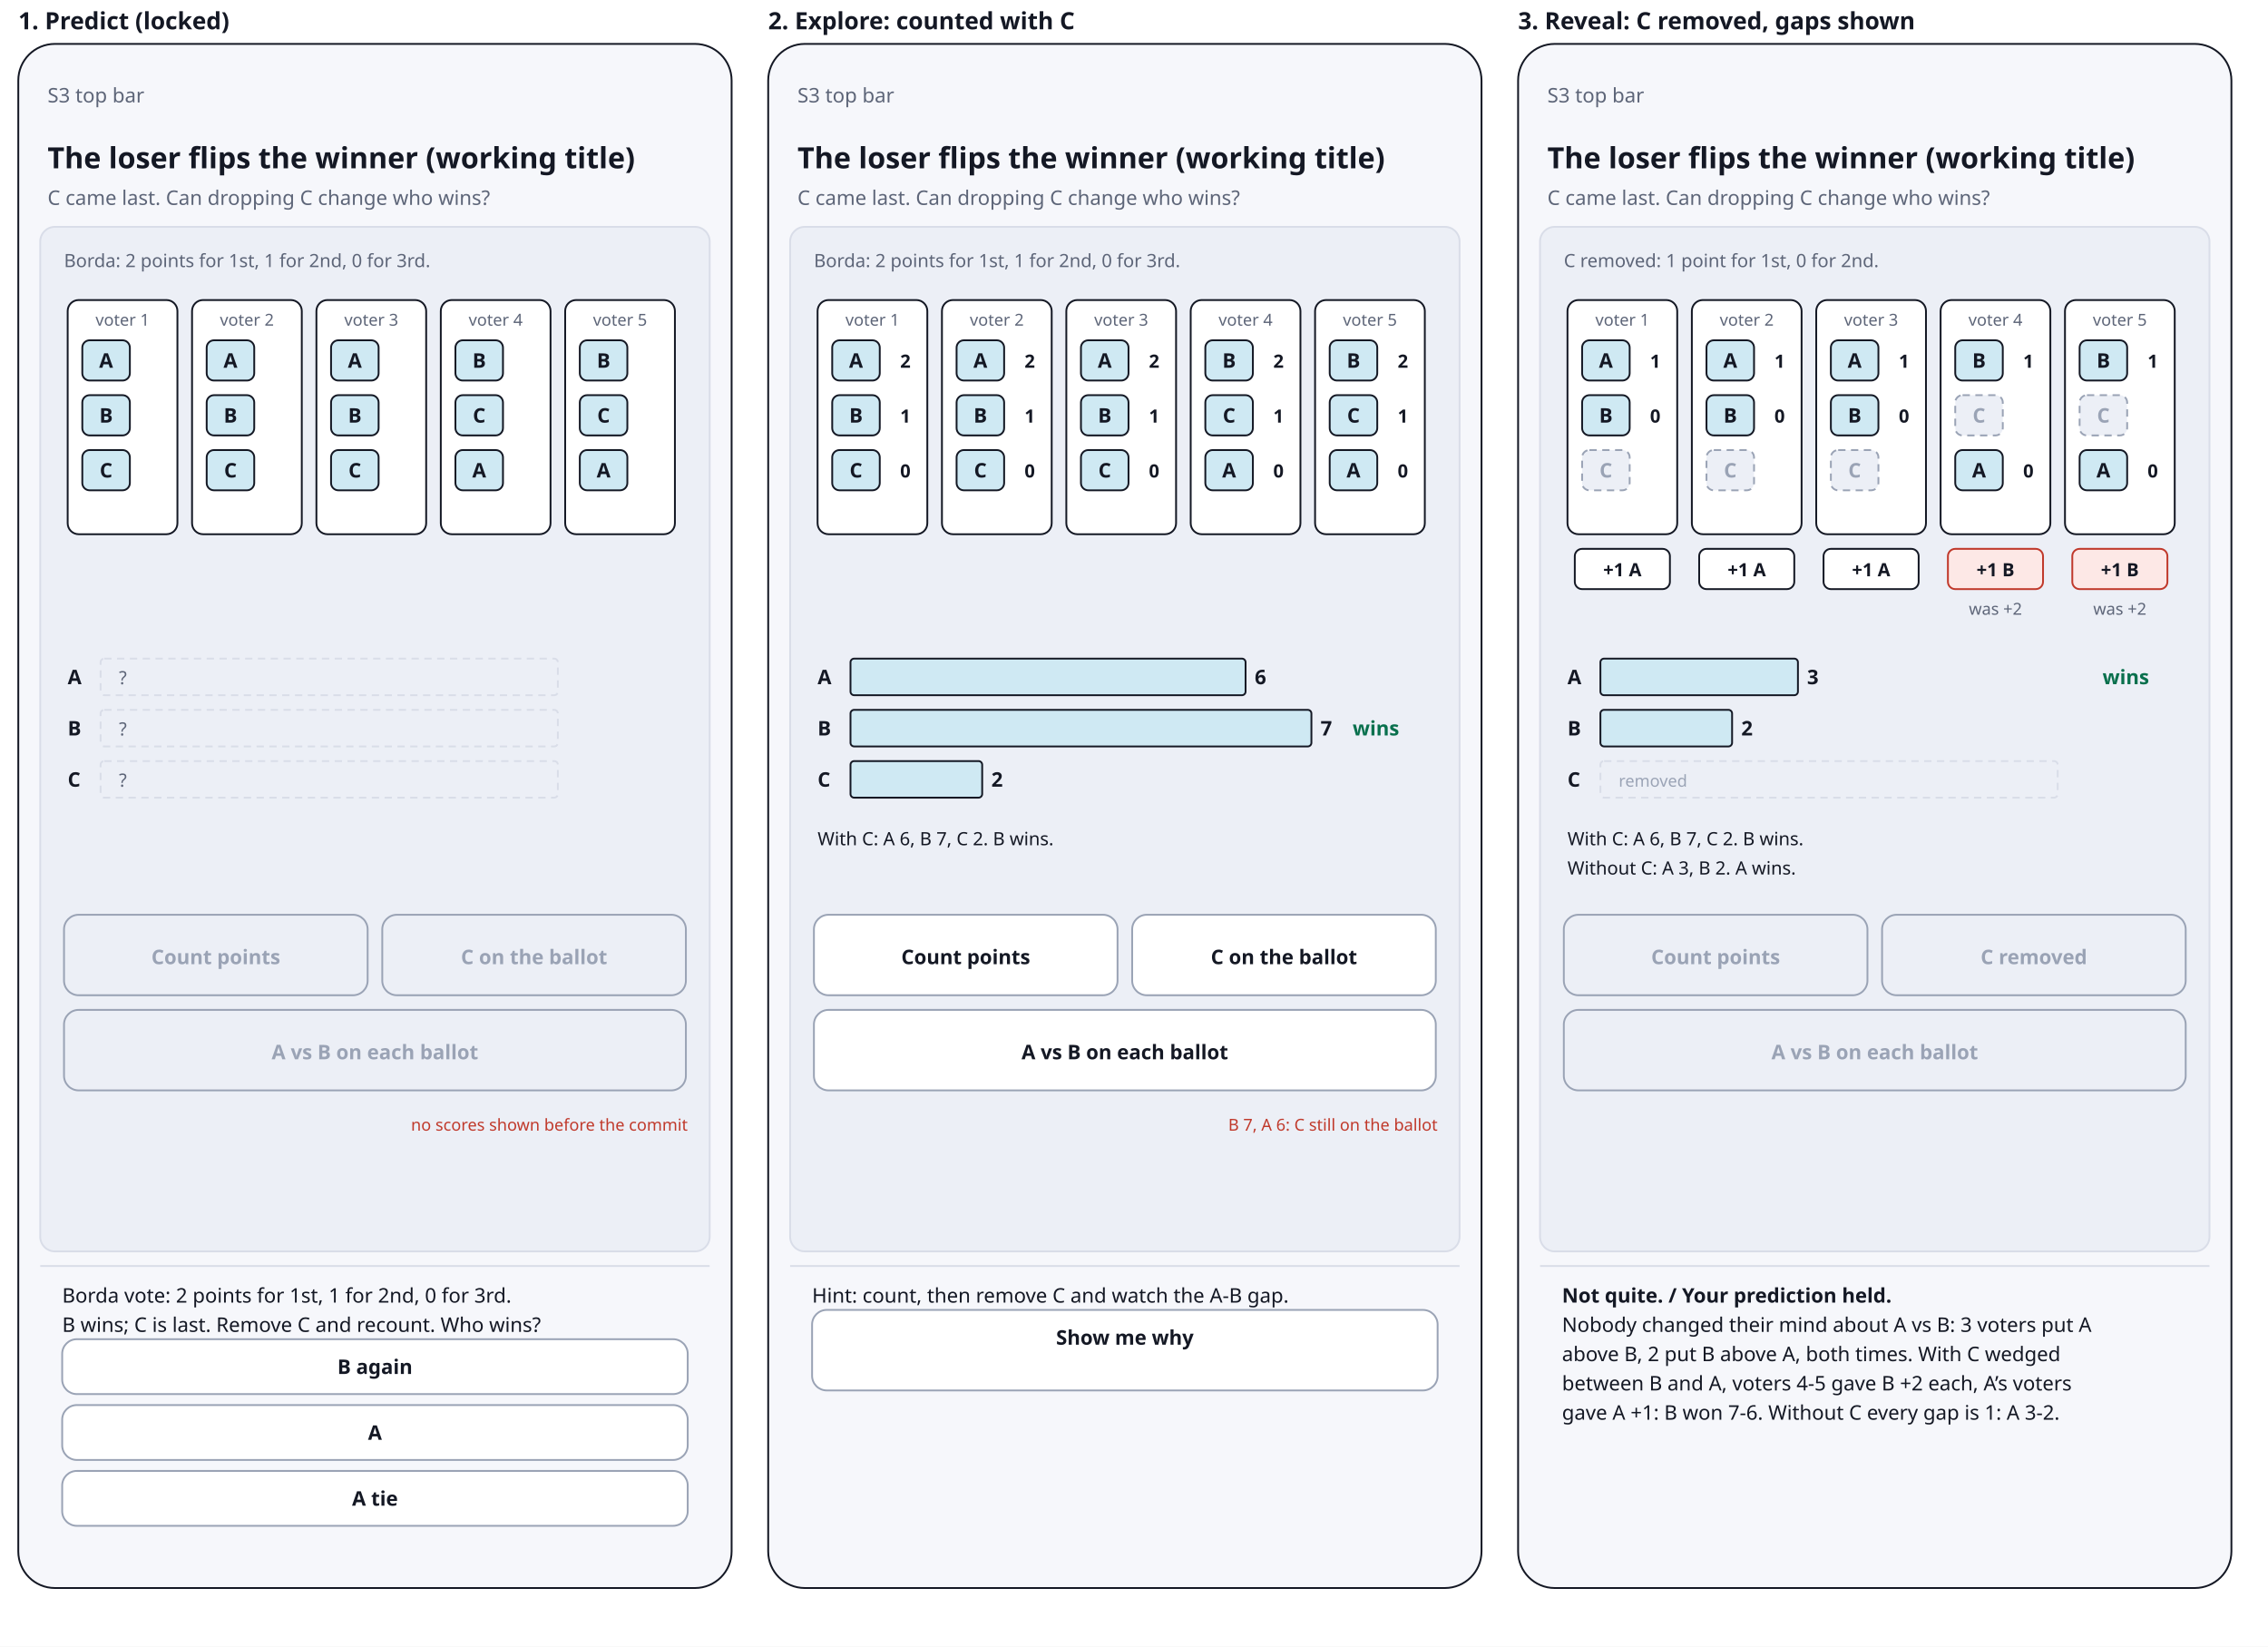
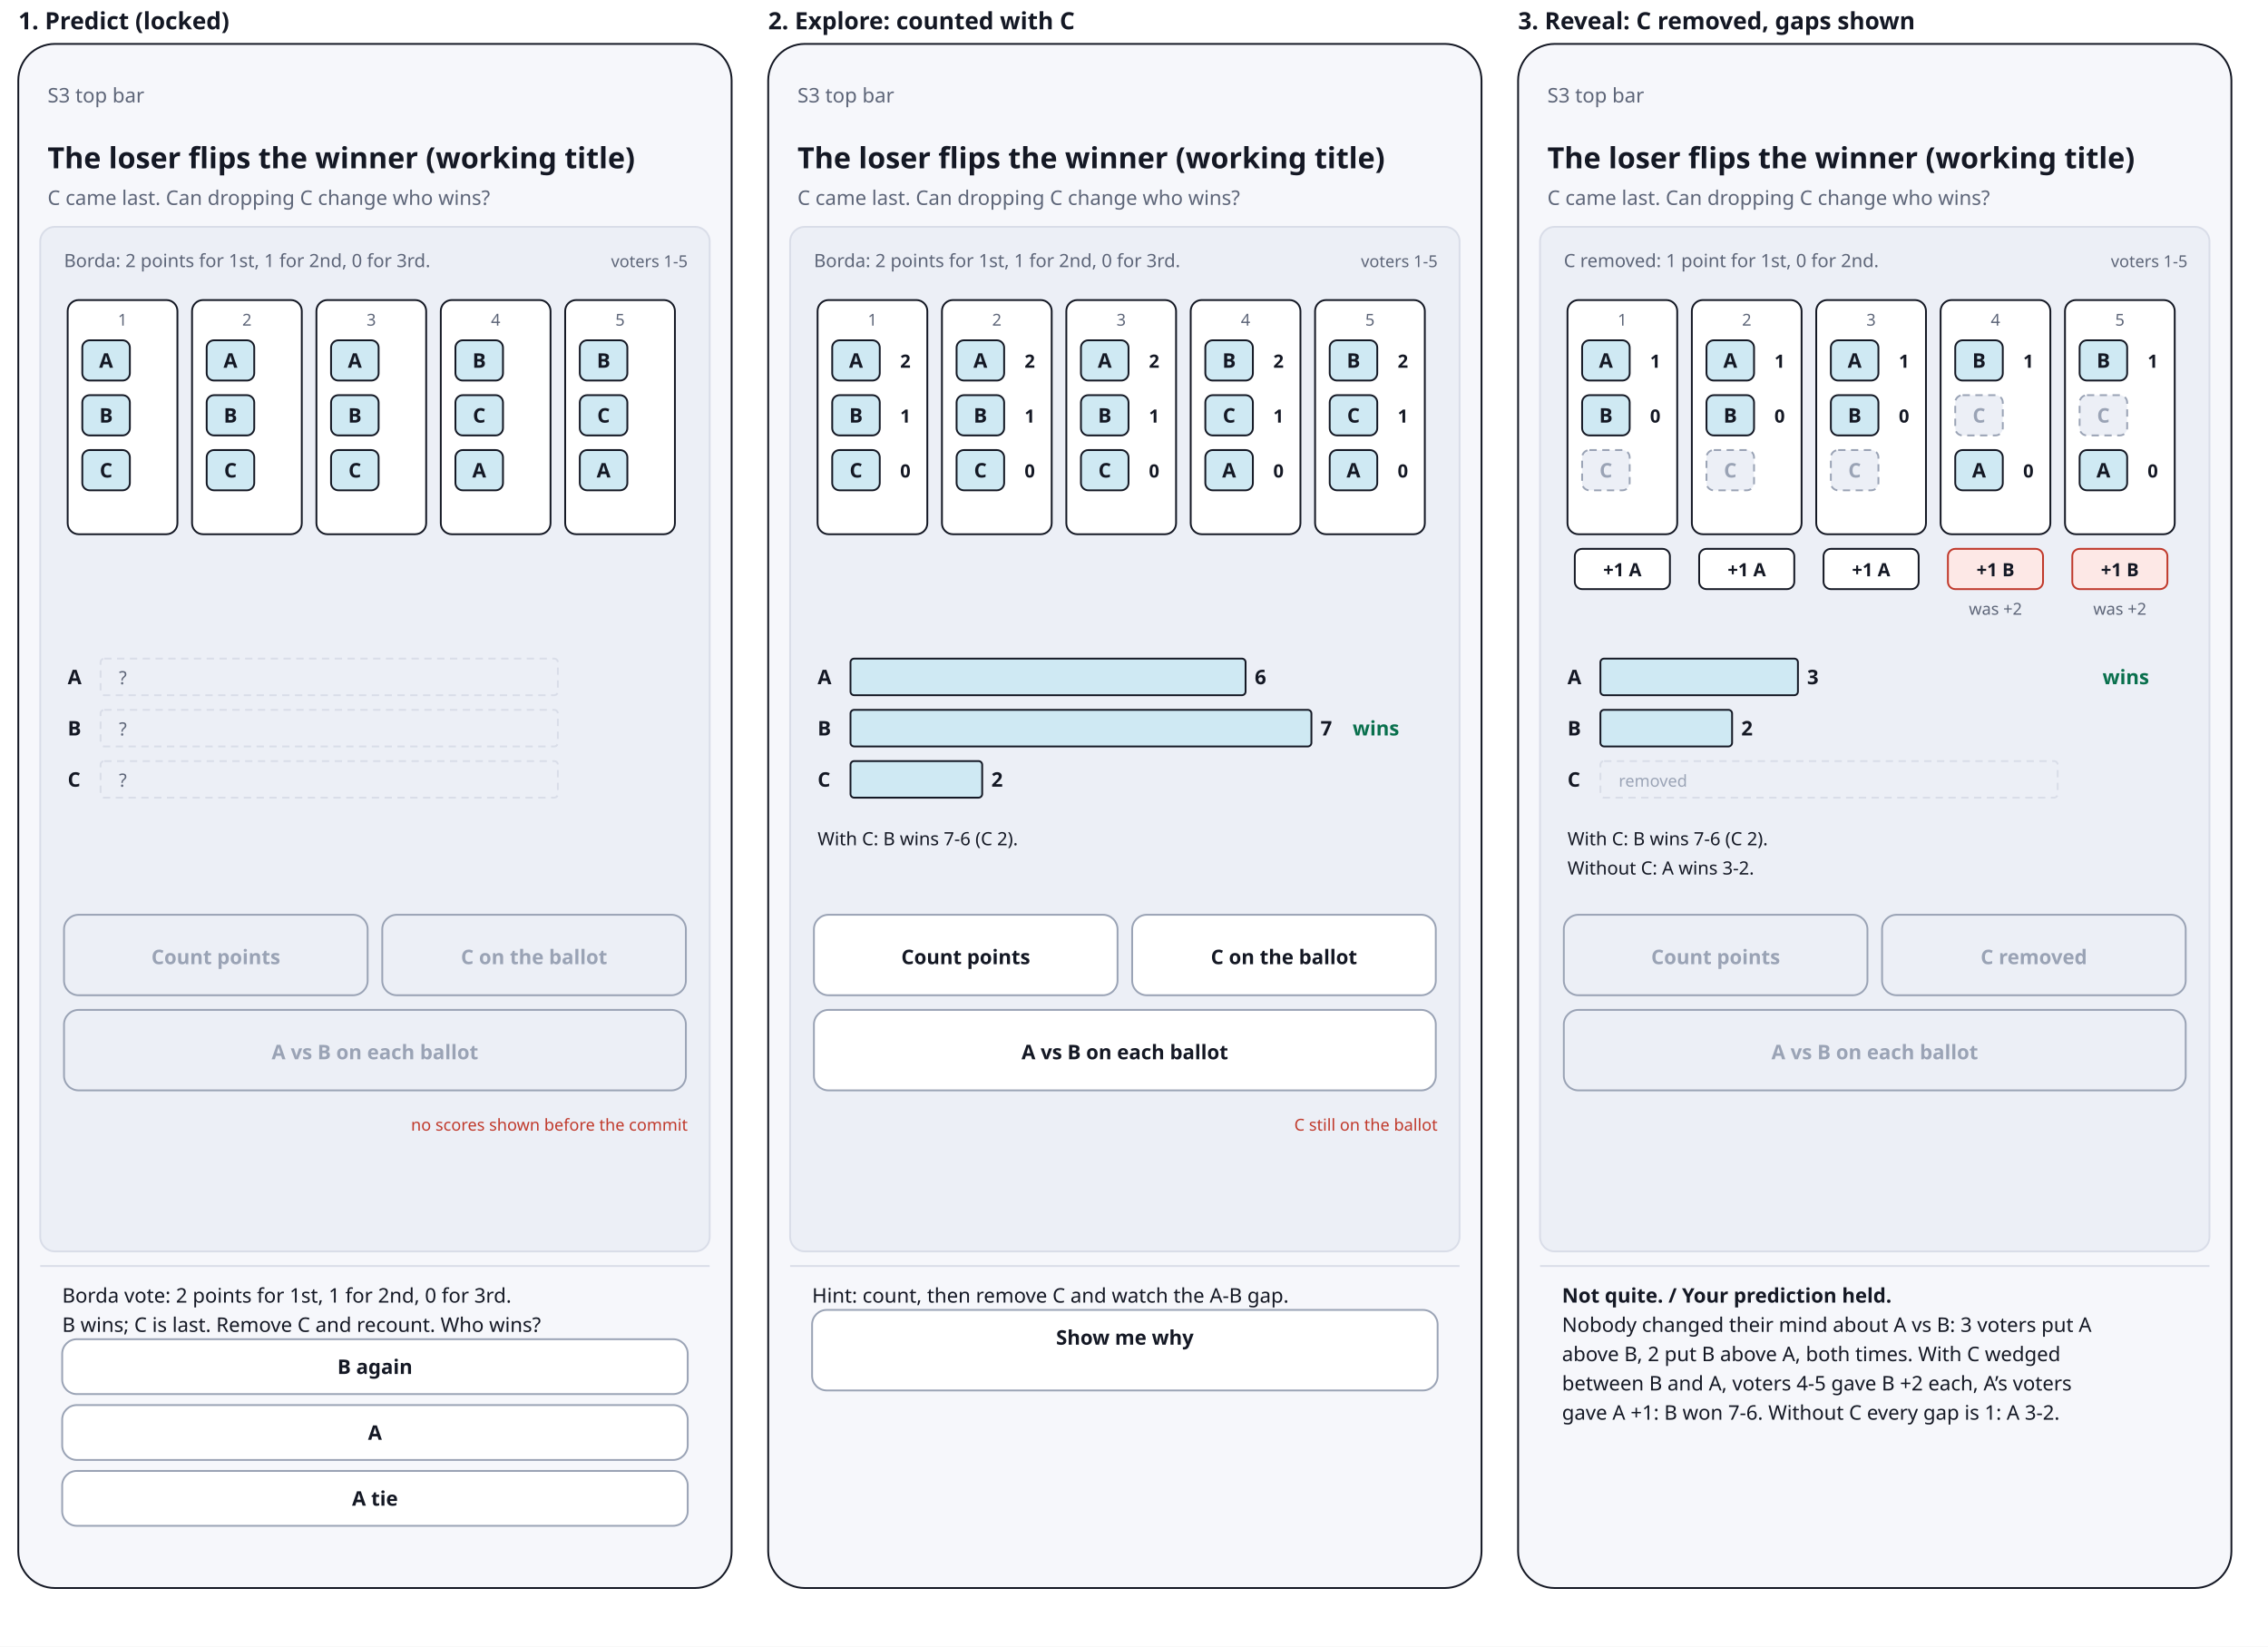
<svg xmlns="http://www.w3.org/2000/svg" viewBox="-10 0 1240 900" font-family="system-ui, sans-serif">
  <rect x="-10" y="0" width="1240" height="900" fill="#fff" />
  <g transform="translate(0,0)">
    <text x="0" y="16" font-size="13" fill="#141824" font-weight="700">1. Predict (locked)</text>
    <rect x="0" y="24" width="390" height="844" rx="20" fill="#f6f7fb" stroke="#141824" stroke-width="1" />
    <text x="16" y="56" font-size="11" fill="#5d6578">S3  top bar</text>
    <text x="16" y="92" font-size="16" fill="#141824" font-weight="700">The loser flips the winner (working title)</text>
    <text x="16" y="112" font-size="11" fill="#5d6578">C came last. Can dropping C change who wins?</text>
    <rect x="12" y="124" width="366" height="560" rx="8" fill="#eceff6" stroke="#d9dde8" stroke-width="1" />
+     <text x="366" y="146" font-size="9" text-anchor="end" fill="#5d6578">voters 1-5</text>
    <text x="25" y="146" font-size="10" fill="#5d6578">Borda: 2 points for 1st, 1 for 2nd, 0 for 3rd.</text>
    <rect x="27" y="164" width="60" height="128" rx="6" fill="#fff" stroke="#141824" stroke-width="1" />
-     <text x="57" y="178" font-size="9" text-anchor="middle" fill="#5d6578">voter 1</text>
+     <text x="57" y="178" font-size="9" text-anchor="middle" fill="#5d6578">1</text>
    <rect x="35" y="186" width="26" height="22" rx="4" fill="#cfe9f3" stroke="#141824" stroke-width="1" />
    <text x="48" y="201" font-size="11" text-anchor="middle" fill="#141824" font-weight="700">A</text>
    <rect x="35" y="216" width="26" height="22" rx="4" fill="#cfe9f3" stroke="#141824" stroke-width="1" />
    <text x="48" y="231" font-size="11" text-anchor="middle" fill="#141824" font-weight="700">B</text>
    <rect x="35" y="246" width="26" height="22" rx="4" fill="#cfe9f3" stroke="#141824" stroke-width="1" />
    <text x="48" y="261" font-size="11" text-anchor="middle" fill="#141824" font-weight="700">C</text>
    <rect x="95" y="164" width="60" height="128" rx="6" fill="#fff" stroke="#141824" stroke-width="1" />
-     <text x="125" y="178" font-size="9" text-anchor="middle" fill="#5d6578">voter 2</text>
+     <text x="125" y="178" font-size="9" text-anchor="middle" fill="#5d6578">2</text>
    <rect x="103" y="186" width="26" height="22" rx="4" fill="#cfe9f3" stroke="#141824" stroke-width="1" />
    <text x="116" y="201" font-size="11" text-anchor="middle" fill="#141824" font-weight="700">A</text>
    <rect x="103" y="216" width="26" height="22" rx="4" fill="#cfe9f3" stroke="#141824" stroke-width="1" />
    <text x="116" y="231" font-size="11" text-anchor="middle" fill="#141824" font-weight="700">B</text>
    <rect x="103" y="246" width="26" height="22" rx="4" fill="#cfe9f3" stroke="#141824" stroke-width="1" />
    <text x="116" y="261" font-size="11" text-anchor="middle" fill="#141824" font-weight="700">C</text>
    <rect x="163" y="164" width="60" height="128" rx="6" fill="#fff" stroke="#141824" stroke-width="1" />
-     <text x="193" y="178" font-size="9" text-anchor="middle" fill="#5d6578">voter 3</text>
+     <text x="193" y="178" font-size="9" text-anchor="middle" fill="#5d6578">3</text>
    <rect x="171" y="186" width="26" height="22" rx="4" fill="#cfe9f3" stroke="#141824" stroke-width="1" />
    <text x="184" y="201" font-size="11" text-anchor="middle" fill="#141824" font-weight="700">A</text>
    <rect x="171" y="216" width="26" height="22" rx="4" fill="#cfe9f3" stroke="#141824" stroke-width="1" />
    <text x="184" y="231" font-size="11" text-anchor="middle" fill="#141824" font-weight="700">B</text>
    <rect x="171" y="246" width="26" height="22" rx="4" fill="#cfe9f3" stroke="#141824" stroke-width="1" />
    <text x="184" y="261" font-size="11" text-anchor="middle" fill="#141824" font-weight="700">C</text>
    <rect x="231" y="164" width="60" height="128" rx="6" fill="#fff" stroke="#141824" stroke-width="1" />
-     <text x="261" y="178" font-size="9" text-anchor="middle" fill="#5d6578">voter 4</text>
+     <text x="261" y="178" font-size="9" text-anchor="middle" fill="#5d6578">4</text>
    <rect x="239" y="186" width="26" height="22" rx="4" fill="#cfe9f3" stroke="#141824" stroke-width="1" />
    <text x="252" y="201" font-size="11" text-anchor="middle" fill="#141824" font-weight="700">B</text>
    <rect x="239" y="216" width="26" height="22" rx="4" fill="#cfe9f3" stroke="#141824" stroke-width="1" />
    <text x="252" y="231" font-size="11" text-anchor="middle" fill="#141824" font-weight="700">C</text>
    <rect x="239" y="246" width="26" height="22" rx="4" fill="#cfe9f3" stroke="#141824" stroke-width="1" />
    <text x="252" y="261" font-size="11" text-anchor="middle" fill="#141824" font-weight="700">A</text>
    <rect x="299" y="164" width="60" height="128" rx="6" fill="#fff" stroke="#141824" stroke-width="1" />
-     <text x="329" y="178" font-size="9" text-anchor="middle" fill="#5d6578">voter 5</text>
+     <text x="329" y="178" font-size="9" text-anchor="middle" fill="#5d6578">5</text>
    <rect x="307" y="186" width="26" height="22" rx="4" fill="#cfe9f3" stroke="#141824" stroke-width="1" />
    <text x="320" y="201" font-size="11" text-anchor="middle" fill="#141824" font-weight="700">B</text>
    <rect x="307" y="216" width="26" height="22" rx="4" fill="#cfe9f3" stroke="#141824" stroke-width="1" />
    <text x="320" y="231" font-size="11" text-anchor="middle" fill="#141824" font-weight="700">C</text>
    <rect x="307" y="246" width="26" height="22" rx="4" fill="#cfe9f3" stroke="#141824" stroke-width="1" />
    <text x="320" y="261" font-size="11" text-anchor="middle" fill="#141824" font-weight="700">A</text>
    <text x="27" y="374" font-size="11" fill="#141824" font-weight="700">A</text>
    <rect x="45" y="360" width="250" height="20" rx="2" fill="none" stroke="#d9dde8" stroke-dasharray="4 3" stroke-width="1" />
    <text x="55" y="374" font-size="10" fill="#5d6578">?</text>
    <text x="27" y="402" font-size="11" fill="#141824" font-weight="700">B</text>
    <rect x="45" y="388" width="250" height="20" rx="2" fill="none" stroke="#d9dde8" stroke-dasharray="4 3" stroke-width="1" />
    <text x="55" y="402" font-size="10" fill="#5d6578">?</text>
    <text x="27" y="430" font-size="11" fill="#141824" font-weight="700">C</text>
    <rect x="45" y="416" width="250" height="20" rx="2" fill="none" stroke="#d9dde8" stroke-dasharray="4 3" stroke-width="1" />
    <text x="55" y="430" font-size="10" fill="#5d6578">?</text>
    <rect x="25" y="500" width="166" height="44" rx="8" fill="#eceff6" stroke="#9aa3b5" stroke-width="1" />
    <text x="108" y="527" font-size="11" text-anchor="middle" fill="#9aa3b5" font-weight="700">Count points</text>
    <rect x="199" y="500" width="166" height="44" rx="8" fill="#eceff6" stroke="#9aa3b5" stroke-width="1" />
    <text x="282" y="527" font-size="11" text-anchor="middle" fill="#9aa3b5" font-weight="700">C on the ballot</text>
    <rect x="25" y="552" width="340" height="44" rx="8" fill="#eceff6" stroke="#9aa3b5" stroke-width="1" />
    <text x="195" y="579" font-size="11" text-anchor="middle" fill="#9aa3b5" font-weight="700">A vs B on each ballot</text>
    <text x="366" y="618" font-size="9" text-anchor="end" fill="#c0392b">no scores shown before the commit</text>
    <line x1="12.0" y1="692.0" x2="378.0" y2="692.0" stroke="#d9dde8" stroke-width="1" />
    <text x="24" y="712" font-size="11" fill="#141824">Borda vote: 2 points for 1st, 1 for 2nd, 0 for 3rd.</text>
    <text x="24" y="728" font-size="11" fill="#141824">B wins; C is last. Remove C and recount. Who wins?</text>
    <rect x="24" y="732" width="342" height="30" rx="8" fill="#fff" stroke="#9aa3b5" stroke-width="1" />
    <text x="195" y="751" font-size="11" text-anchor="middle" fill="#141824" font-weight="700">B again</text>
    <rect x="24" y="768" width="342" height="30" rx="8" fill="#fff" stroke="#9aa3b5" stroke-width="1" />
    <text x="195" y="787" font-size="11" text-anchor="middle" fill="#141824" font-weight="700">A</text>
    <rect x="24" y="804" width="342" height="30" rx="8" fill="#fff" stroke="#9aa3b5" stroke-width="1" />
    <text x="195" y="823" font-size="11" text-anchor="middle" fill="#141824" font-weight="700">A tie</text>
  </g>
  <g transform="translate(410,0)">
    <text x="0" y="16" font-size="13" fill="#141824" font-weight="700">2. Explore: counted with C</text>
    <rect x="0" y="24" width="390" height="844" rx="20" fill="#f6f7fb" stroke="#141824" stroke-width="1" />
    <text x="16" y="56" font-size="11" fill="#5d6578">S3  top bar</text>
    <text x="16" y="92" font-size="16" fill="#141824" font-weight="700">The loser flips the winner (working title)</text>
    <text x="16" y="112" font-size="11" fill="#5d6578">C came last. Can dropping C change who wins?</text>
    <rect x="12" y="124" width="366" height="560" rx="8" fill="#eceff6" stroke="#d9dde8" stroke-width="1" />
+     <text x="366" y="146" font-size="9" text-anchor="end" fill="#5d6578">voters 1-5</text>
    <text x="25" y="146" font-size="10" fill="#5d6578">Borda: 2 points for 1st, 1 for 2nd, 0 for 3rd.</text>
    <rect x="27" y="164" width="60" height="128" rx="6" fill="#fff" stroke="#141824" stroke-width="1" />
-     <text x="57" y="178" font-size="9" text-anchor="middle" fill="#5d6578">voter 1</text>
+     <text x="57" y="178" font-size="9" text-anchor="middle" fill="#5d6578">1</text>
    <rect x="35" y="186" width="26" height="22" rx="4" fill="#cfe9f3" stroke="#141824" stroke-width="1" />
    <text x="48" y="201" font-size="11" text-anchor="middle" fill="#141824" font-weight="700">A</text>
    <text x="75" y="201" font-size="10" text-anchor="middle" fill="#141824" font-weight="700">2</text>
    <rect x="35" y="216" width="26" height="22" rx="4" fill="#cfe9f3" stroke="#141824" stroke-width="1" />
    <text x="48" y="231" font-size="11" text-anchor="middle" fill="#141824" font-weight="700">B</text>
    <text x="75" y="231" font-size="10" text-anchor="middle" fill="#141824" font-weight="700">1</text>
    <rect x="35" y="246" width="26" height="22" rx="4" fill="#cfe9f3" stroke="#141824" stroke-width="1" />
    <text x="48" y="261" font-size="11" text-anchor="middle" fill="#141824" font-weight="700">C</text>
    <text x="75" y="261" font-size="10" text-anchor="middle" fill="#141824" font-weight="700">0</text>
    <rect x="95" y="164" width="60" height="128" rx="6" fill="#fff" stroke="#141824" stroke-width="1" />
-     <text x="125" y="178" font-size="9" text-anchor="middle" fill="#5d6578">voter 2</text>
+     <text x="125" y="178" font-size="9" text-anchor="middle" fill="#5d6578">2</text>
    <rect x="103" y="186" width="26" height="22" rx="4" fill="#cfe9f3" stroke="#141824" stroke-width="1" />
    <text x="116" y="201" font-size="11" text-anchor="middle" fill="#141824" font-weight="700">A</text>
    <text x="143" y="201" font-size="10" text-anchor="middle" fill="#141824" font-weight="700">2</text>
    <rect x="103" y="216" width="26" height="22" rx="4" fill="#cfe9f3" stroke="#141824" stroke-width="1" />
    <text x="116" y="231" font-size="11" text-anchor="middle" fill="#141824" font-weight="700">B</text>
    <text x="143" y="231" font-size="10" text-anchor="middle" fill="#141824" font-weight="700">1</text>
    <rect x="103" y="246" width="26" height="22" rx="4" fill="#cfe9f3" stroke="#141824" stroke-width="1" />
    <text x="116" y="261" font-size="11" text-anchor="middle" fill="#141824" font-weight="700">C</text>
    <text x="143" y="261" font-size="10" text-anchor="middle" fill="#141824" font-weight="700">0</text>
    <rect x="163" y="164" width="60" height="128" rx="6" fill="#fff" stroke="#141824" stroke-width="1" />
-     <text x="193" y="178" font-size="9" text-anchor="middle" fill="#5d6578">voter 3</text>
+     <text x="193" y="178" font-size="9" text-anchor="middle" fill="#5d6578">3</text>
    <rect x="171" y="186" width="26" height="22" rx="4" fill="#cfe9f3" stroke="#141824" stroke-width="1" />
    <text x="184" y="201" font-size="11" text-anchor="middle" fill="#141824" font-weight="700">A</text>
    <text x="211" y="201" font-size="10" text-anchor="middle" fill="#141824" font-weight="700">2</text>
    <rect x="171" y="216" width="26" height="22" rx="4" fill="#cfe9f3" stroke="#141824" stroke-width="1" />
    <text x="184" y="231" font-size="11" text-anchor="middle" fill="#141824" font-weight="700">B</text>
    <text x="211" y="231" font-size="10" text-anchor="middle" fill="#141824" font-weight="700">1</text>
    <rect x="171" y="246" width="26" height="22" rx="4" fill="#cfe9f3" stroke="#141824" stroke-width="1" />
    <text x="184" y="261" font-size="11" text-anchor="middle" fill="#141824" font-weight="700">C</text>
    <text x="211" y="261" font-size="10" text-anchor="middle" fill="#141824" font-weight="700">0</text>
    <rect x="231" y="164" width="60" height="128" rx="6" fill="#fff" stroke="#141824" stroke-width="1" />
-     <text x="261" y="178" font-size="9" text-anchor="middle" fill="#5d6578">voter 4</text>
+     <text x="261" y="178" font-size="9" text-anchor="middle" fill="#5d6578">4</text>
    <rect x="239" y="186" width="26" height="22" rx="4" fill="#cfe9f3" stroke="#141824" stroke-width="1" />
    <text x="252" y="201" font-size="11" text-anchor="middle" fill="#141824" font-weight="700">B</text>
    <text x="279" y="201" font-size="10" text-anchor="middle" fill="#141824" font-weight="700">2</text>
    <rect x="239" y="216" width="26" height="22" rx="4" fill="#cfe9f3" stroke="#141824" stroke-width="1" />
    <text x="252" y="231" font-size="11" text-anchor="middle" fill="#141824" font-weight="700">C</text>
    <text x="279" y="231" font-size="10" text-anchor="middle" fill="#141824" font-weight="700">1</text>
    <rect x="239" y="246" width="26" height="22" rx="4" fill="#cfe9f3" stroke="#141824" stroke-width="1" />
    <text x="252" y="261" font-size="11" text-anchor="middle" fill="#141824" font-weight="700">A</text>
    <text x="279" y="261" font-size="10" text-anchor="middle" fill="#141824" font-weight="700">0</text>
    <rect x="299" y="164" width="60" height="128" rx="6" fill="#fff" stroke="#141824" stroke-width="1" />
-     <text x="329" y="178" font-size="9" text-anchor="middle" fill="#5d6578">voter 5</text>
+     <text x="329" y="178" font-size="9" text-anchor="middle" fill="#5d6578">5</text>
    <rect x="307" y="186" width="26" height="22" rx="4" fill="#cfe9f3" stroke="#141824" stroke-width="1" />
    <text x="320" y="201" font-size="11" text-anchor="middle" fill="#141824" font-weight="700">B</text>
    <text x="347" y="201" font-size="10" text-anchor="middle" fill="#141824" font-weight="700">2</text>
    <rect x="307" y="216" width="26" height="22" rx="4" fill="#cfe9f3" stroke="#141824" stroke-width="1" />
    <text x="320" y="231" font-size="11" text-anchor="middle" fill="#141824" font-weight="700">C</text>
    <text x="347" y="231" font-size="10" text-anchor="middle" fill="#141824" font-weight="700">1</text>
    <rect x="307" y="246" width="26" height="22" rx="4" fill="#cfe9f3" stroke="#141824" stroke-width="1" />
    <text x="320" y="261" font-size="11" text-anchor="middle" fill="#141824" font-weight="700">A</text>
    <text x="347" y="261" font-size="10" text-anchor="middle" fill="#141824" font-weight="700">0</text>
    <text x="27" y="374" font-size="11" fill="#141824" font-weight="700">A</text>
    <rect x="45" y="360" width="216" height="20" rx="2" fill="#cfe9f3" stroke="#141824" stroke-width="1" />
    <text x="266" y="374" font-size="11" fill="#141824" font-weight="700">6</text>
    <text x="27" y="402" font-size="11" fill="#141824" font-weight="700">B</text>
    <rect x="45" y="388" width="252" height="20" rx="2" fill="#cfe9f3" stroke="#141824" stroke-width="1" />
    <text x="302" y="402" font-size="11" fill="#141824" font-weight="700">7</text>
    <text x="27" y="430" font-size="11" fill="#141824" font-weight="700">C</text>
    <rect x="45" y="416" width="72" height="20" rx="2" fill="#cfe9f3" stroke="#141824" stroke-width="1" />
    <text x="122" y="430" font-size="11" fill="#141824" font-weight="700">2</text>
    <text x="345" y="402" font-size="11" text-anchor="end" fill="#09704d" font-weight="700">wins</text>
-     <text x="27" y="462" font-size="10" fill="#141824">With C: A 6, B 7, C 2. B wins.</text>
+     <text x="27" y="462" font-size="10" fill="#141824">With C: B wins 7-6 (C 2).</text>
    <rect x="25" y="500" width="166" height="44" rx="8" fill="#fff" stroke="#9aa3b5" stroke-width="1" />
    <text x="108" y="527" font-size="11" text-anchor="middle" fill="#141824" font-weight="700">Count points</text>
    <rect x="199" y="500" width="166" height="44" rx="8" fill="#fff" stroke="#9aa3b5" stroke-width="1" />
    <text x="282" y="527" font-size="11" text-anchor="middle" fill="#141824" font-weight="700">C on the ballot</text>
    <rect x="25" y="552" width="340" height="44" rx="8" fill="#fff" stroke="#9aa3b5" stroke-width="1" />
    <text x="195" y="579" font-size="11" text-anchor="middle" fill="#141824" font-weight="700">A vs B on each ballot</text>
-     <text x="366" y="618" font-size="9" text-anchor="end" fill="#c0392b">B 7, A 6: C still on the ballot</text>
+     <text x="366" y="618" font-size="9" text-anchor="end" fill="#c0392b">C still on the ballot</text>
    <line x1="12.0" y1="692.0" x2="378.0" y2="692.0" stroke="#d9dde8" stroke-width="1" />
    <text x="24" y="712" font-size="11" fill="#141824">Hint: count, then remove C and watch the A-B gap.</text>
    <rect x="24" y="716" width="342" height="44" rx="8" fill="#fff" stroke="#9aa3b5" stroke-width="1" />
    <text x="195" y="735" font-size="11" text-anchor="middle" fill="#141824" font-weight="700">Show me why</text>
  </g>
  <g transform="translate(820,0)">
    <text x="0" y="16" font-size="13" fill="#141824" font-weight="700">3. Reveal: C removed, gaps shown</text>
    <rect x="0" y="24" width="390" height="844" rx="20" fill="#f6f7fb" stroke="#141824" stroke-width="1" />
    <text x="16" y="56" font-size="11" fill="#5d6578">S3  top bar</text>
    <text x="16" y="92" font-size="16" fill="#141824" font-weight="700">The loser flips the winner (working title)</text>
    <text x="16" y="112" font-size="11" fill="#5d6578">C came last. Can dropping C change who wins?</text>
    <rect x="12" y="124" width="366" height="560" rx="8" fill="#eceff6" stroke="#d9dde8" stroke-width="1" />
+     <text x="366" y="146" font-size="9" text-anchor="end" fill="#5d6578">voters 1-5</text>
    <text x="25" y="146" font-size="10" fill="#5d6578">C removed: 1 point for 1st, 0 for 2nd.</text>
    <rect x="27" y="164" width="60" height="128" rx="6" fill="#fff" stroke="#141824" stroke-width="1" />
-     <text x="57" y="178" font-size="9" text-anchor="middle" fill="#5d6578">voter 1</text>
+     <text x="57" y="178" font-size="9" text-anchor="middle" fill="#5d6578">1</text>
    <rect x="35" y="186" width="26" height="22" rx="4" fill="#cfe9f3" stroke="#141824" stroke-width="1" />
    <text x="48" y="201" font-size="11" text-anchor="middle" fill="#141824" font-weight="700">A</text>
    <text x="75" y="201" font-size="10" text-anchor="middle" fill="#141824" font-weight="700">1</text>
    <rect x="35" y="216" width="26" height="22" rx="4" fill="#cfe9f3" stroke="#141824" stroke-width="1" />
    <text x="48" y="231" font-size="11" text-anchor="middle" fill="#141824" font-weight="700">B</text>
    <text x="75" y="231" font-size="10" text-anchor="middle" fill="#141824" font-weight="700">0</text>
    <rect x="35" y="246" width="26" height="22" rx="4" fill="#eceff6" stroke="#9aa3b5" stroke-dasharray="4 3" stroke-width="1" />
    <text x="48" y="261" font-size="11" text-anchor="middle" fill="#9aa3b5" font-weight="700">C</text>
    <rect x="31" y="300" width="52" height="22" rx="4" fill="#fff" stroke="#141824" stroke-width="1" />
    <text x="57" y="315" font-size="10" text-anchor="middle" fill="#141824" font-weight="700">+1 A</text>
    <rect x="95" y="164" width="60" height="128" rx="6" fill="#fff" stroke="#141824" stroke-width="1" />
-     <text x="125" y="178" font-size="9" text-anchor="middle" fill="#5d6578">voter 2</text>
+     <text x="125" y="178" font-size="9" text-anchor="middle" fill="#5d6578">2</text>
    <rect x="103" y="186" width="26" height="22" rx="4" fill="#cfe9f3" stroke="#141824" stroke-width="1" />
    <text x="116" y="201" font-size="11" text-anchor="middle" fill="#141824" font-weight="700">A</text>
    <text x="143" y="201" font-size="10" text-anchor="middle" fill="#141824" font-weight="700">1</text>
    <rect x="103" y="216" width="26" height="22" rx="4" fill="#cfe9f3" stroke="#141824" stroke-width="1" />
    <text x="116" y="231" font-size="11" text-anchor="middle" fill="#141824" font-weight="700">B</text>
    <text x="143" y="231" font-size="10" text-anchor="middle" fill="#141824" font-weight="700">0</text>
    <rect x="103" y="246" width="26" height="22" rx="4" fill="#eceff6" stroke="#9aa3b5" stroke-dasharray="4 3" stroke-width="1" />
    <text x="116" y="261" font-size="11" text-anchor="middle" fill="#9aa3b5" font-weight="700">C</text>
    <rect x="99" y="300" width="52" height="22" rx="4" fill="#fff" stroke="#141824" stroke-width="1" />
    <text x="125" y="315" font-size="10" text-anchor="middle" fill="#141824" font-weight="700">+1 A</text>
    <rect x="163" y="164" width="60" height="128" rx="6" fill="#fff" stroke="#141824" stroke-width="1" />
-     <text x="193" y="178" font-size="9" text-anchor="middle" fill="#5d6578">voter 3</text>
+     <text x="193" y="178" font-size="9" text-anchor="middle" fill="#5d6578">3</text>
    <rect x="171" y="186" width="26" height="22" rx="4" fill="#cfe9f3" stroke="#141824" stroke-width="1" />
    <text x="184" y="201" font-size="11" text-anchor="middle" fill="#141824" font-weight="700">A</text>
    <text x="211" y="201" font-size="10" text-anchor="middle" fill="#141824" font-weight="700">1</text>
    <rect x="171" y="216" width="26" height="22" rx="4" fill="#cfe9f3" stroke="#141824" stroke-width="1" />
    <text x="184" y="231" font-size="11" text-anchor="middle" fill="#141824" font-weight="700">B</text>
    <text x="211" y="231" font-size="10" text-anchor="middle" fill="#141824" font-weight="700">0</text>
    <rect x="171" y="246" width="26" height="22" rx="4" fill="#eceff6" stroke="#9aa3b5" stroke-dasharray="4 3" stroke-width="1" />
    <text x="184" y="261" font-size="11" text-anchor="middle" fill="#9aa3b5" font-weight="700">C</text>
    <rect x="167" y="300" width="52" height="22" rx="4" fill="#fff" stroke="#141824" stroke-width="1" />
    <text x="193" y="315" font-size="10" text-anchor="middle" fill="#141824" font-weight="700">+1 A</text>
    <rect x="231" y="164" width="60" height="128" rx="6" fill="#fff" stroke="#141824" stroke-width="1" />
-     <text x="261" y="178" font-size="9" text-anchor="middle" fill="#5d6578">voter 4</text>
+     <text x="261" y="178" font-size="9" text-anchor="middle" fill="#5d6578">4</text>
    <rect x="239" y="186" width="26" height="22" rx="4" fill="#cfe9f3" stroke="#141824" stroke-width="1" />
    <text x="252" y="201" font-size="11" text-anchor="middle" fill="#141824" font-weight="700">B</text>
    <text x="279" y="201" font-size="10" text-anchor="middle" fill="#141824" font-weight="700">1</text>
    <rect x="239" y="216" width="26" height="22" rx="4" fill="#eceff6" stroke="#9aa3b5" stroke-dasharray="4 3" stroke-width="1" />
    <text x="252" y="231" font-size="11" text-anchor="middle" fill="#9aa3b5" font-weight="700">C</text>
    <rect x="239" y="246" width="26" height="22" rx="4" fill="#cfe9f3" stroke="#141824" stroke-width="1" />
    <text x="252" y="261" font-size="11" text-anchor="middle" fill="#141824" font-weight="700">A</text>
    <text x="279" y="261" font-size="10" text-anchor="middle" fill="#141824" font-weight="700">0</text>
    <rect x="235" y="300" width="52" height="22" rx="4" fill="#fde8e6" stroke="#c0392b" stroke-width="1" />
    <text x="261" y="315" font-size="10" text-anchor="middle" fill="#141824" font-weight="700">+1 B</text>
    <text x="261" y="336" font-size="9" text-anchor="middle" fill="#5d6578">was +2</text>
    <rect x="299" y="164" width="60" height="128" rx="6" fill="#fff" stroke="#141824" stroke-width="1" />
-     <text x="329" y="178" font-size="9" text-anchor="middle" fill="#5d6578">voter 5</text>
+     <text x="329" y="178" font-size="9" text-anchor="middle" fill="#5d6578">5</text>
    <rect x="307" y="186" width="26" height="22" rx="4" fill="#cfe9f3" stroke="#141824" stroke-width="1" />
    <text x="320" y="201" font-size="11" text-anchor="middle" fill="#141824" font-weight="700">B</text>
    <text x="347" y="201" font-size="10" text-anchor="middle" fill="#141824" font-weight="700">1</text>
    <rect x="307" y="216" width="26" height="22" rx="4" fill="#eceff6" stroke="#9aa3b5" stroke-dasharray="4 3" stroke-width="1" />
    <text x="320" y="231" font-size="11" text-anchor="middle" fill="#9aa3b5" font-weight="700">C</text>
    <rect x="307" y="246" width="26" height="22" rx="4" fill="#cfe9f3" stroke="#141824" stroke-width="1" />
    <text x="320" y="261" font-size="11" text-anchor="middle" fill="#141824" font-weight="700">A</text>
    <text x="347" y="261" font-size="10" text-anchor="middle" fill="#141824" font-weight="700">0</text>
    <rect x="303" y="300" width="52" height="22" rx="4" fill="#fde8e6" stroke="#c0392b" stroke-width="1" />
    <text x="329" y="315" font-size="10" text-anchor="middle" fill="#141824" font-weight="700">+1 B</text>
    <text x="329" y="336" font-size="9" text-anchor="middle" fill="#5d6578">was +2</text>
    <text x="27" y="374" font-size="11" fill="#141824" font-weight="700">A</text>
    <rect x="45" y="360" width="108" height="20" rx="2" fill="#cfe9f3" stroke="#141824" stroke-width="1" />
    <text x="158" y="374" font-size="11" fill="#141824" font-weight="700">3</text>
    <text x="27" y="402" font-size="11" fill="#141824" font-weight="700">B</text>
    <rect x="45" y="388" width="72" height="20" rx="2" fill="#cfe9f3" stroke="#141824" stroke-width="1" />
    <text x="122" y="402" font-size="11" fill="#141824" font-weight="700">2</text>
    <text x="27" y="430" font-size="11" fill="#141824" font-weight="700">C</text>
    <rect x="45" y="416" width="250" height="20" rx="2" fill="none" stroke="#d9dde8" stroke-dasharray="4 3" stroke-width="1" />
    <text x="55" y="430" font-size="9" fill="#9aa3b5">removed</text>
    <text x="345" y="374" font-size="11" text-anchor="end" fill="#09704d" font-weight="700">wins</text>
-     <text x="27" y="462" font-size="10" fill="#141824">With C: A 6, B 7, C 2. B wins.</text>
-     <text x="27" y="478" font-size="10" fill="#141824">Without C: A 3, B 2. A wins.</text>
+     <text x="27" y="462" font-size="10" fill="#141824">With C: B wins 7-6 (C 2).</text>
+     <text x="27" y="478" font-size="10" fill="#141824">Without C: A wins 3-2.</text>
    <rect x="25" y="500" width="166" height="44" rx="8" fill="#eceff6" stroke="#9aa3b5" stroke-width="1" />
    <text x="108" y="527" font-size="11" text-anchor="middle" fill="#9aa3b5" font-weight="700">Count points</text>
    <rect x="199" y="500" width="166" height="44" rx="8" fill="#eceff6" stroke="#9aa3b5" stroke-width="1" />
    <text x="282" y="527" font-size="11" text-anchor="middle" fill="#9aa3b5" font-weight="700">C removed</text>
    <rect x="25" y="552" width="340" height="44" rx="8" fill="#eceff6" stroke="#9aa3b5" stroke-width="1" />
    <text x="195" y="579" font-size="11" text-anchor="middle" fill="#9aa3b5" font-weight="700">A vs B on each ballot</text>
    <line x1="12.0" y1="692.0" x2="378.0" y2="692.0" stroke="#d9dde8" stroke-width="1" />
    <text x="24" y="712" font-size="11" fill="#141824" font-weight="700">Not quite. / Your prediction held.</text>
    <text x="24" y="728" font-size="11" fill="#141824">Nobody changed their mind about A vs B: 3 voters put A</text>
    <text x="24" y="744" font-size="11" fill="#141824">above B, 2 put B above A, both times. With C wedged</text>
    <text x="24" y="760" font-size="11" fill="#141824">between B and A, voters 4-5 gave B +2 each, A’s voters</text>
    <text x="24" y="776" font-size="11" fill="#141824">gave A +1: B won 7-6. Without C every gap is 1: A 3-2.</text>
  </g>
</svg>
